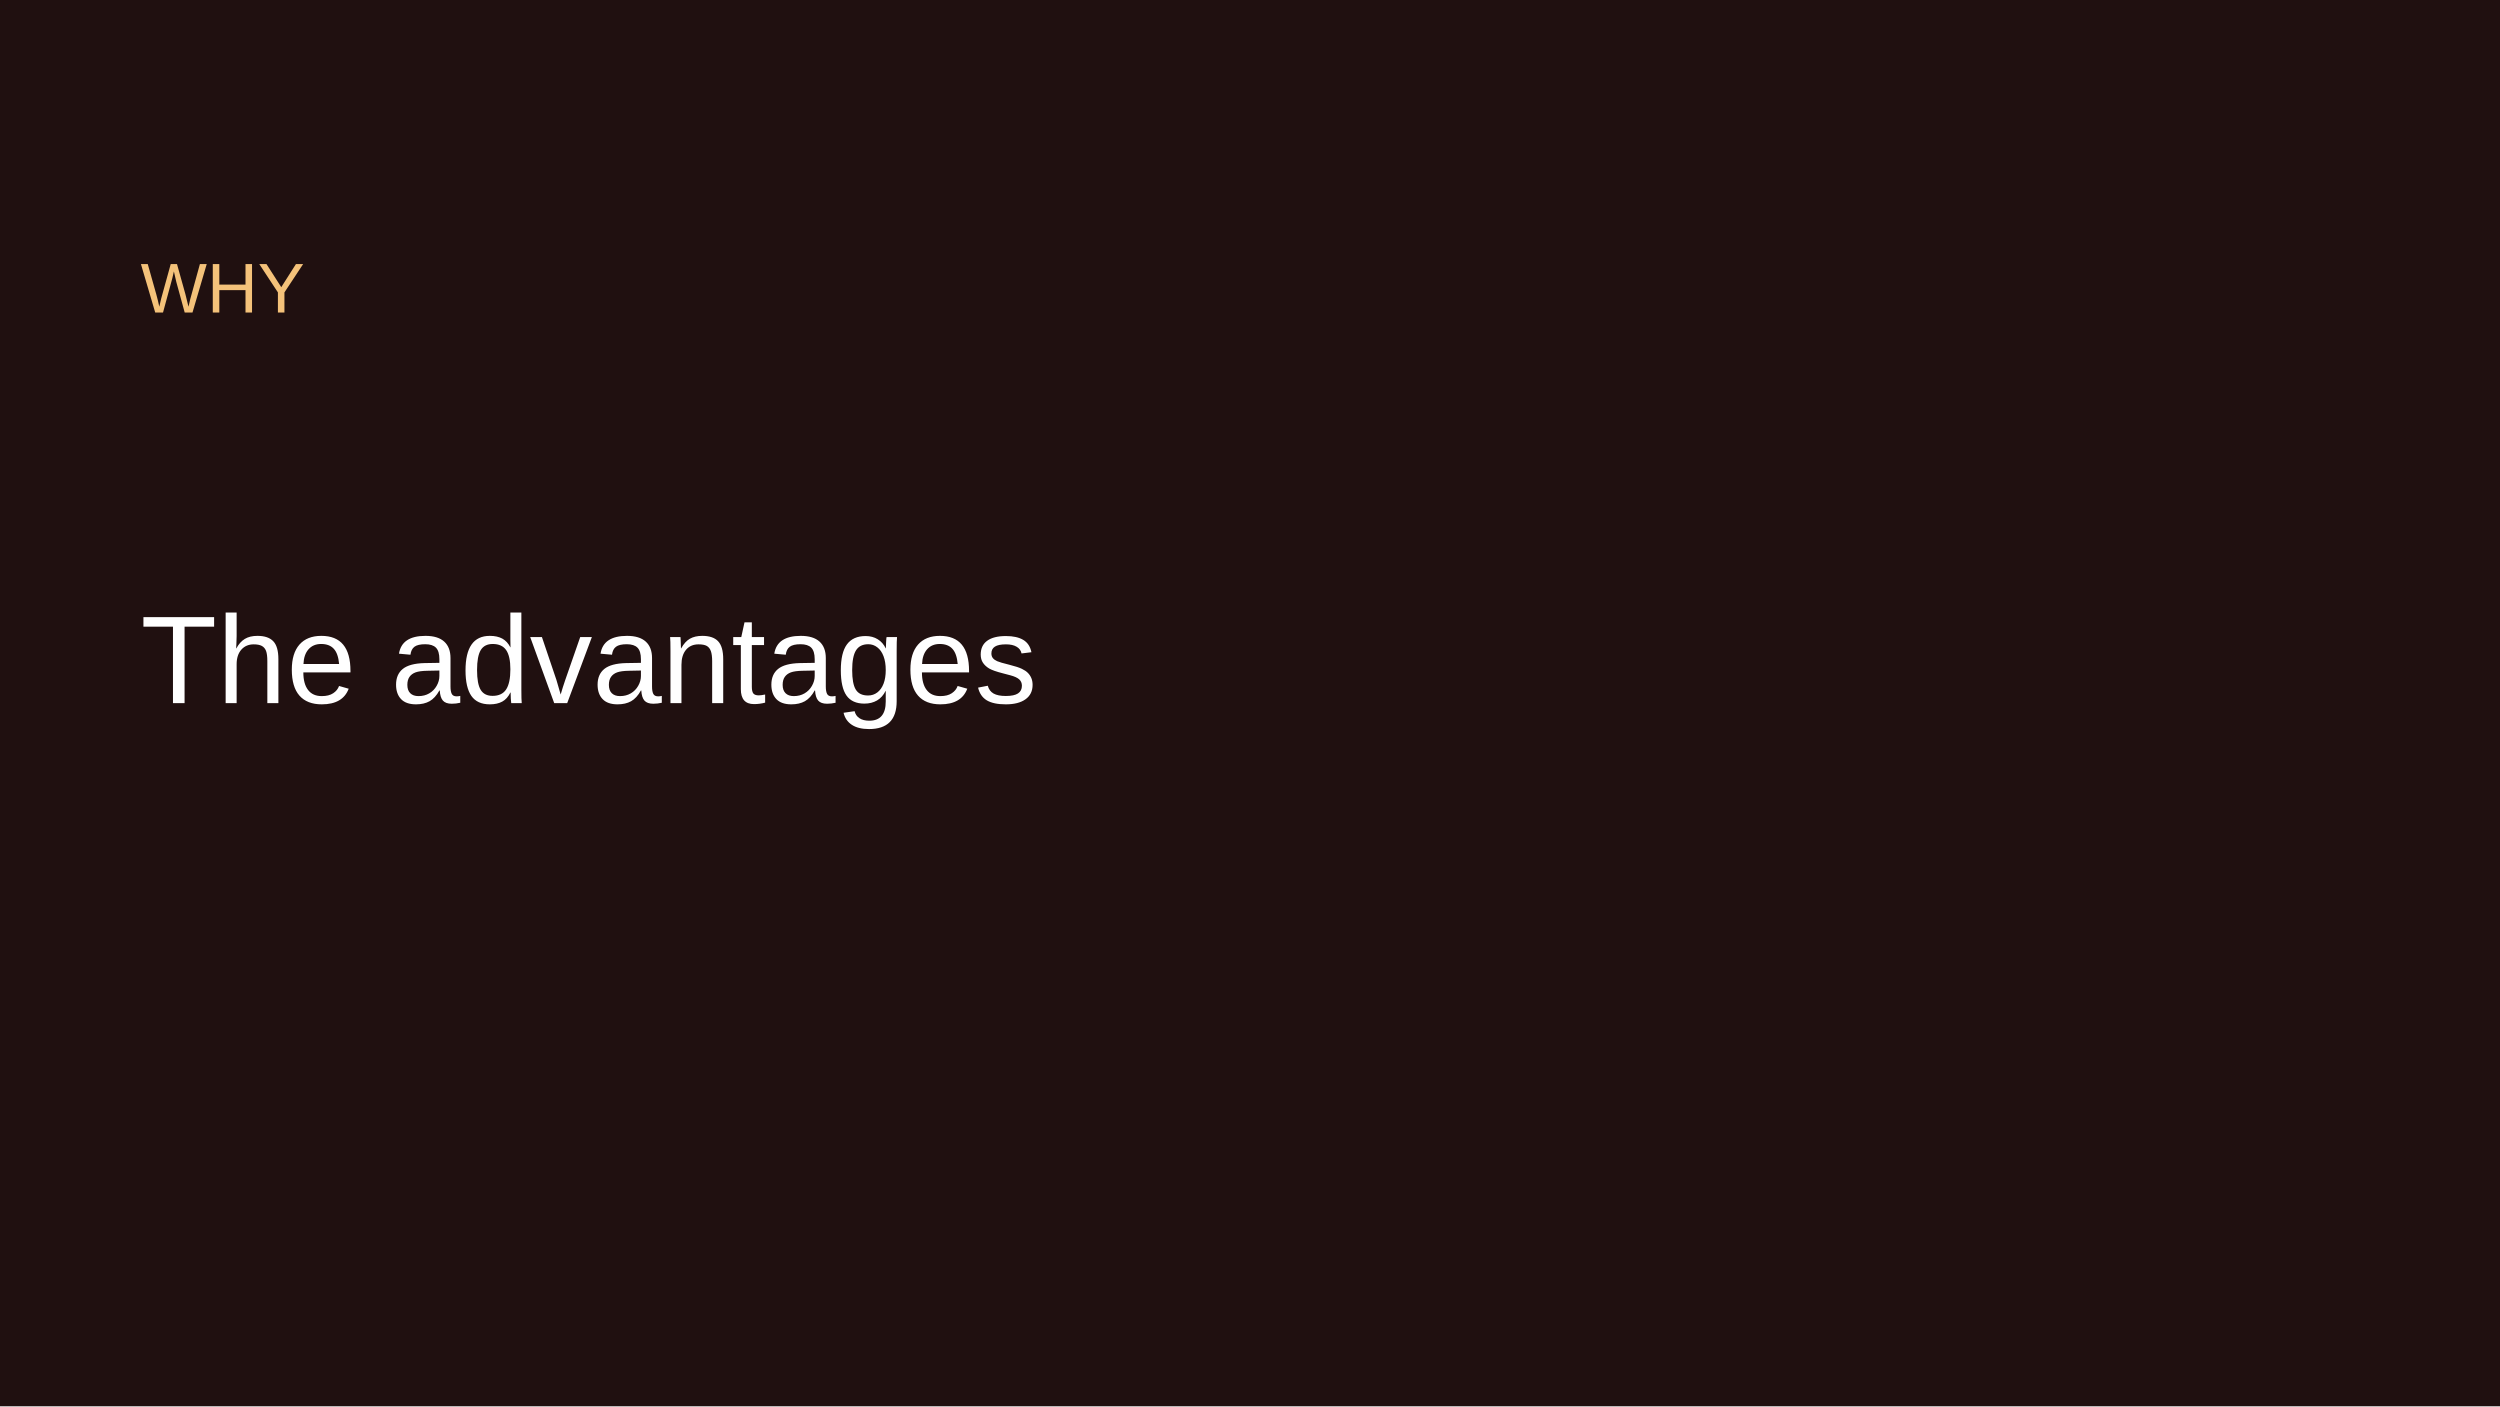
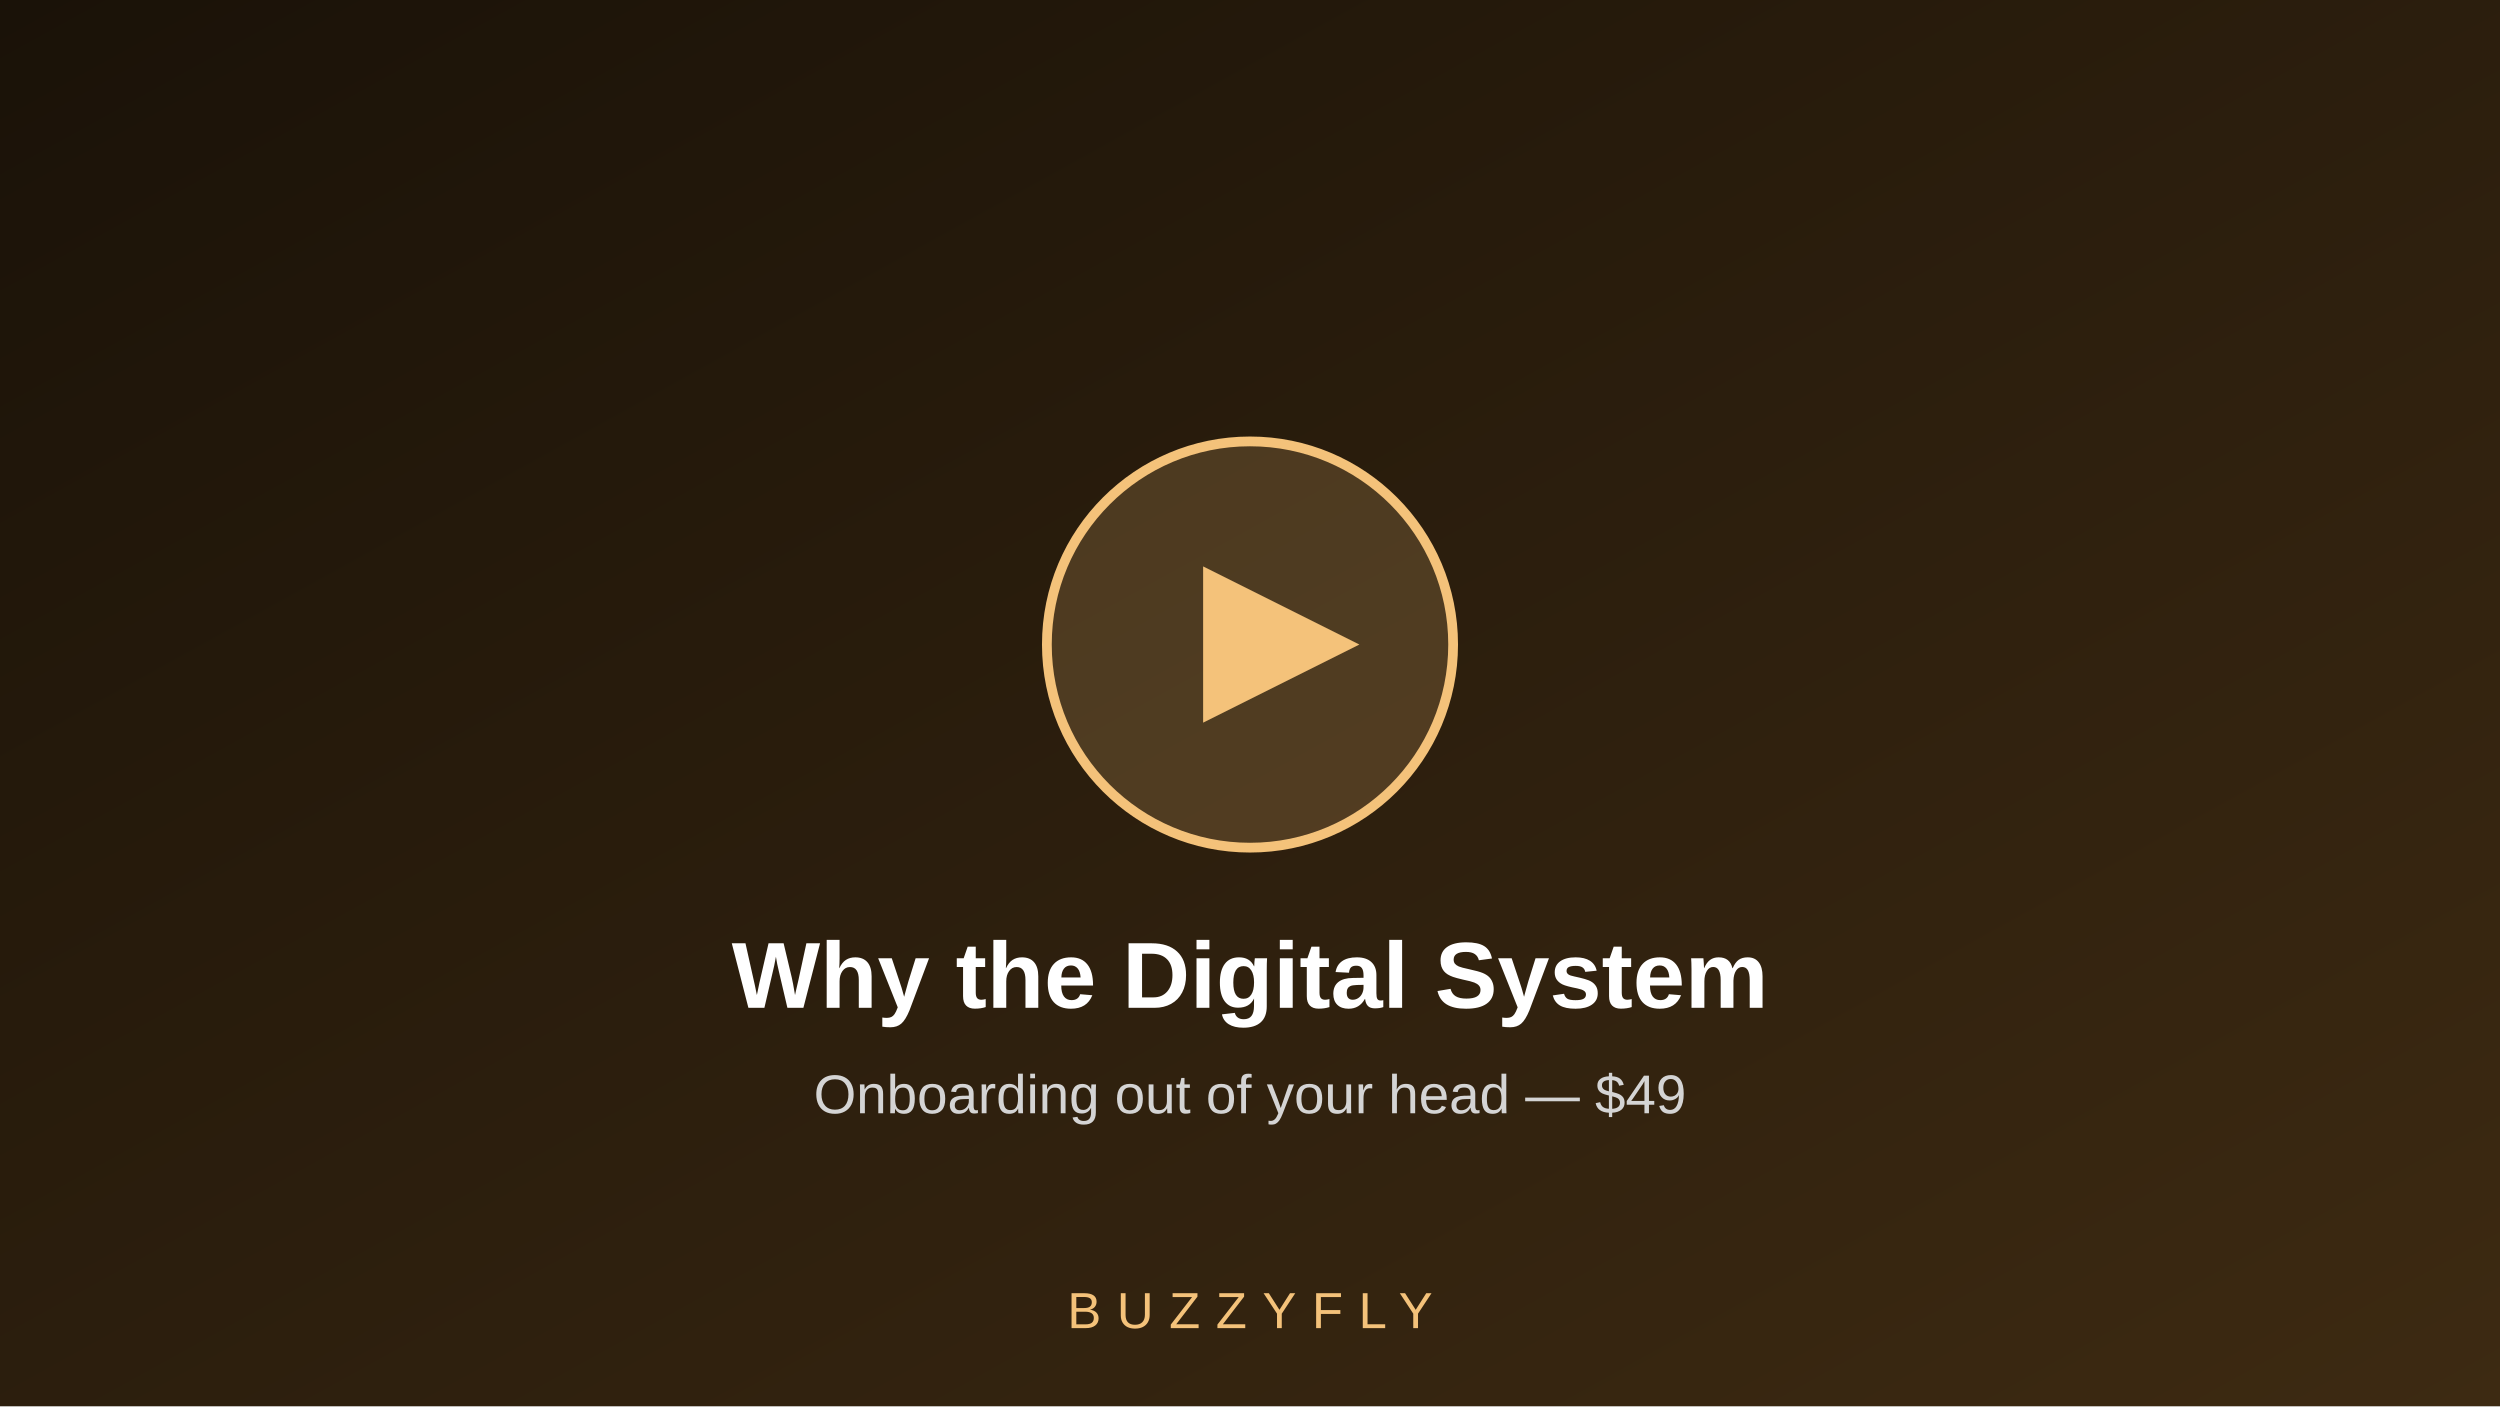
<svg xmlns="http://www.w3.org/2000/svg" viewBox="0 0 640 360">
-   <rect width="640" height="360" fill="#201010" />
-   <text x="36" y="80" fill="#f4c27a" font-family="Arial" font-size="18">WHY</text>
-   <text x="36" y="180" fill="#fff" font-family="Arial" font-size="32">The advantages</text>
+   <defs>
+     <linearGradient id="bg" x1="0" y1="0" x2="1" y2="1">
+       <stop offset="0%" stop-color="#1a1208" />
+       <stop offset="100%" stop-color="#3d2a12" />
+     </linearGradient>
+   </defs>
+   <rect width="640" height="360" fill="url(#bg)" />
+   <circle cx="320" cy="165" r="52" fill="rgba(244,194,122,0.18)" stroke="#f4c27a" stroke-width="2.5" />
+   <polygon points="308,145 308,185 348,165" fill="#f4c27a" />
+   <text x="320" y="258" text-anchor="middle" font-family="Arial,sans-serif" font-size="24" fill="#fff" font-weight="bold">Why the Digital System</text>
+   <text x="320" y="285" text-anchor="middle" font-family="Arial,sans-serif" font-size="14" fill="#d4d4d4">Onboarding out of your head — $49</text>
+   <text x="320" y="340" text-anchor="middle" font-family="Arial,sans-serif" font-size="13" fill="#f4c27a" letter-spacing="4">BUZZYFLY</text>
</svg>
